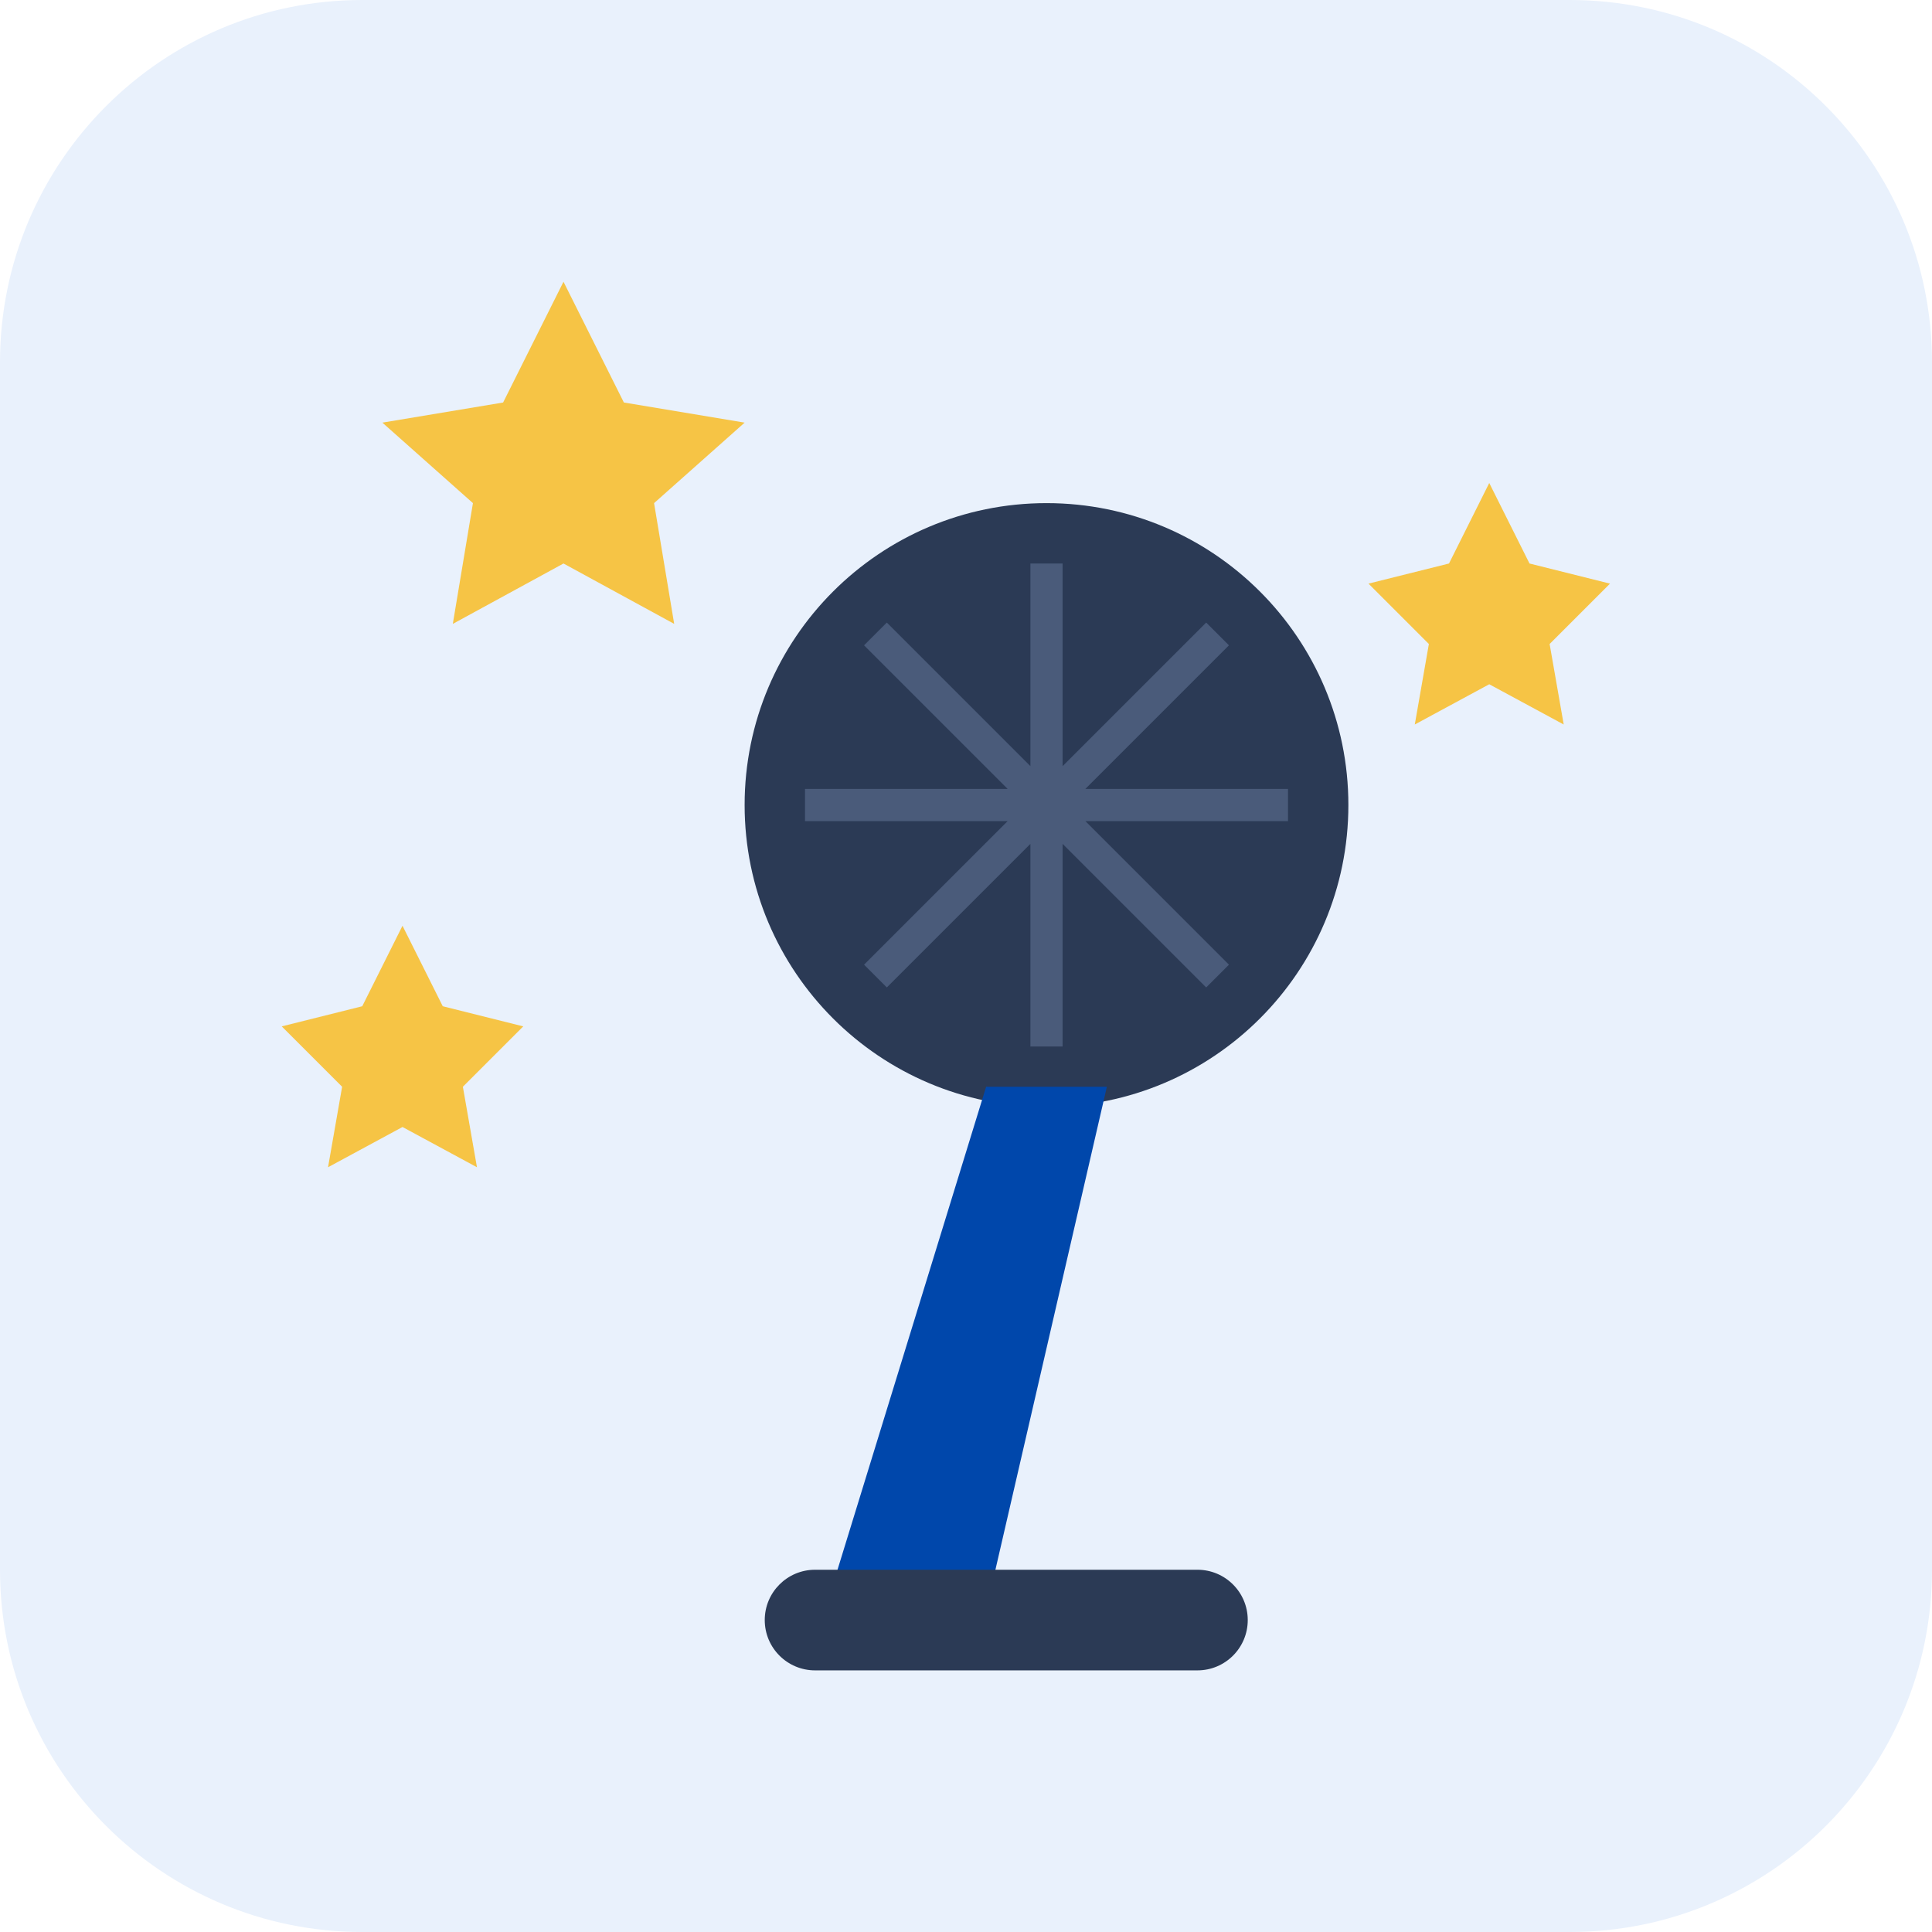
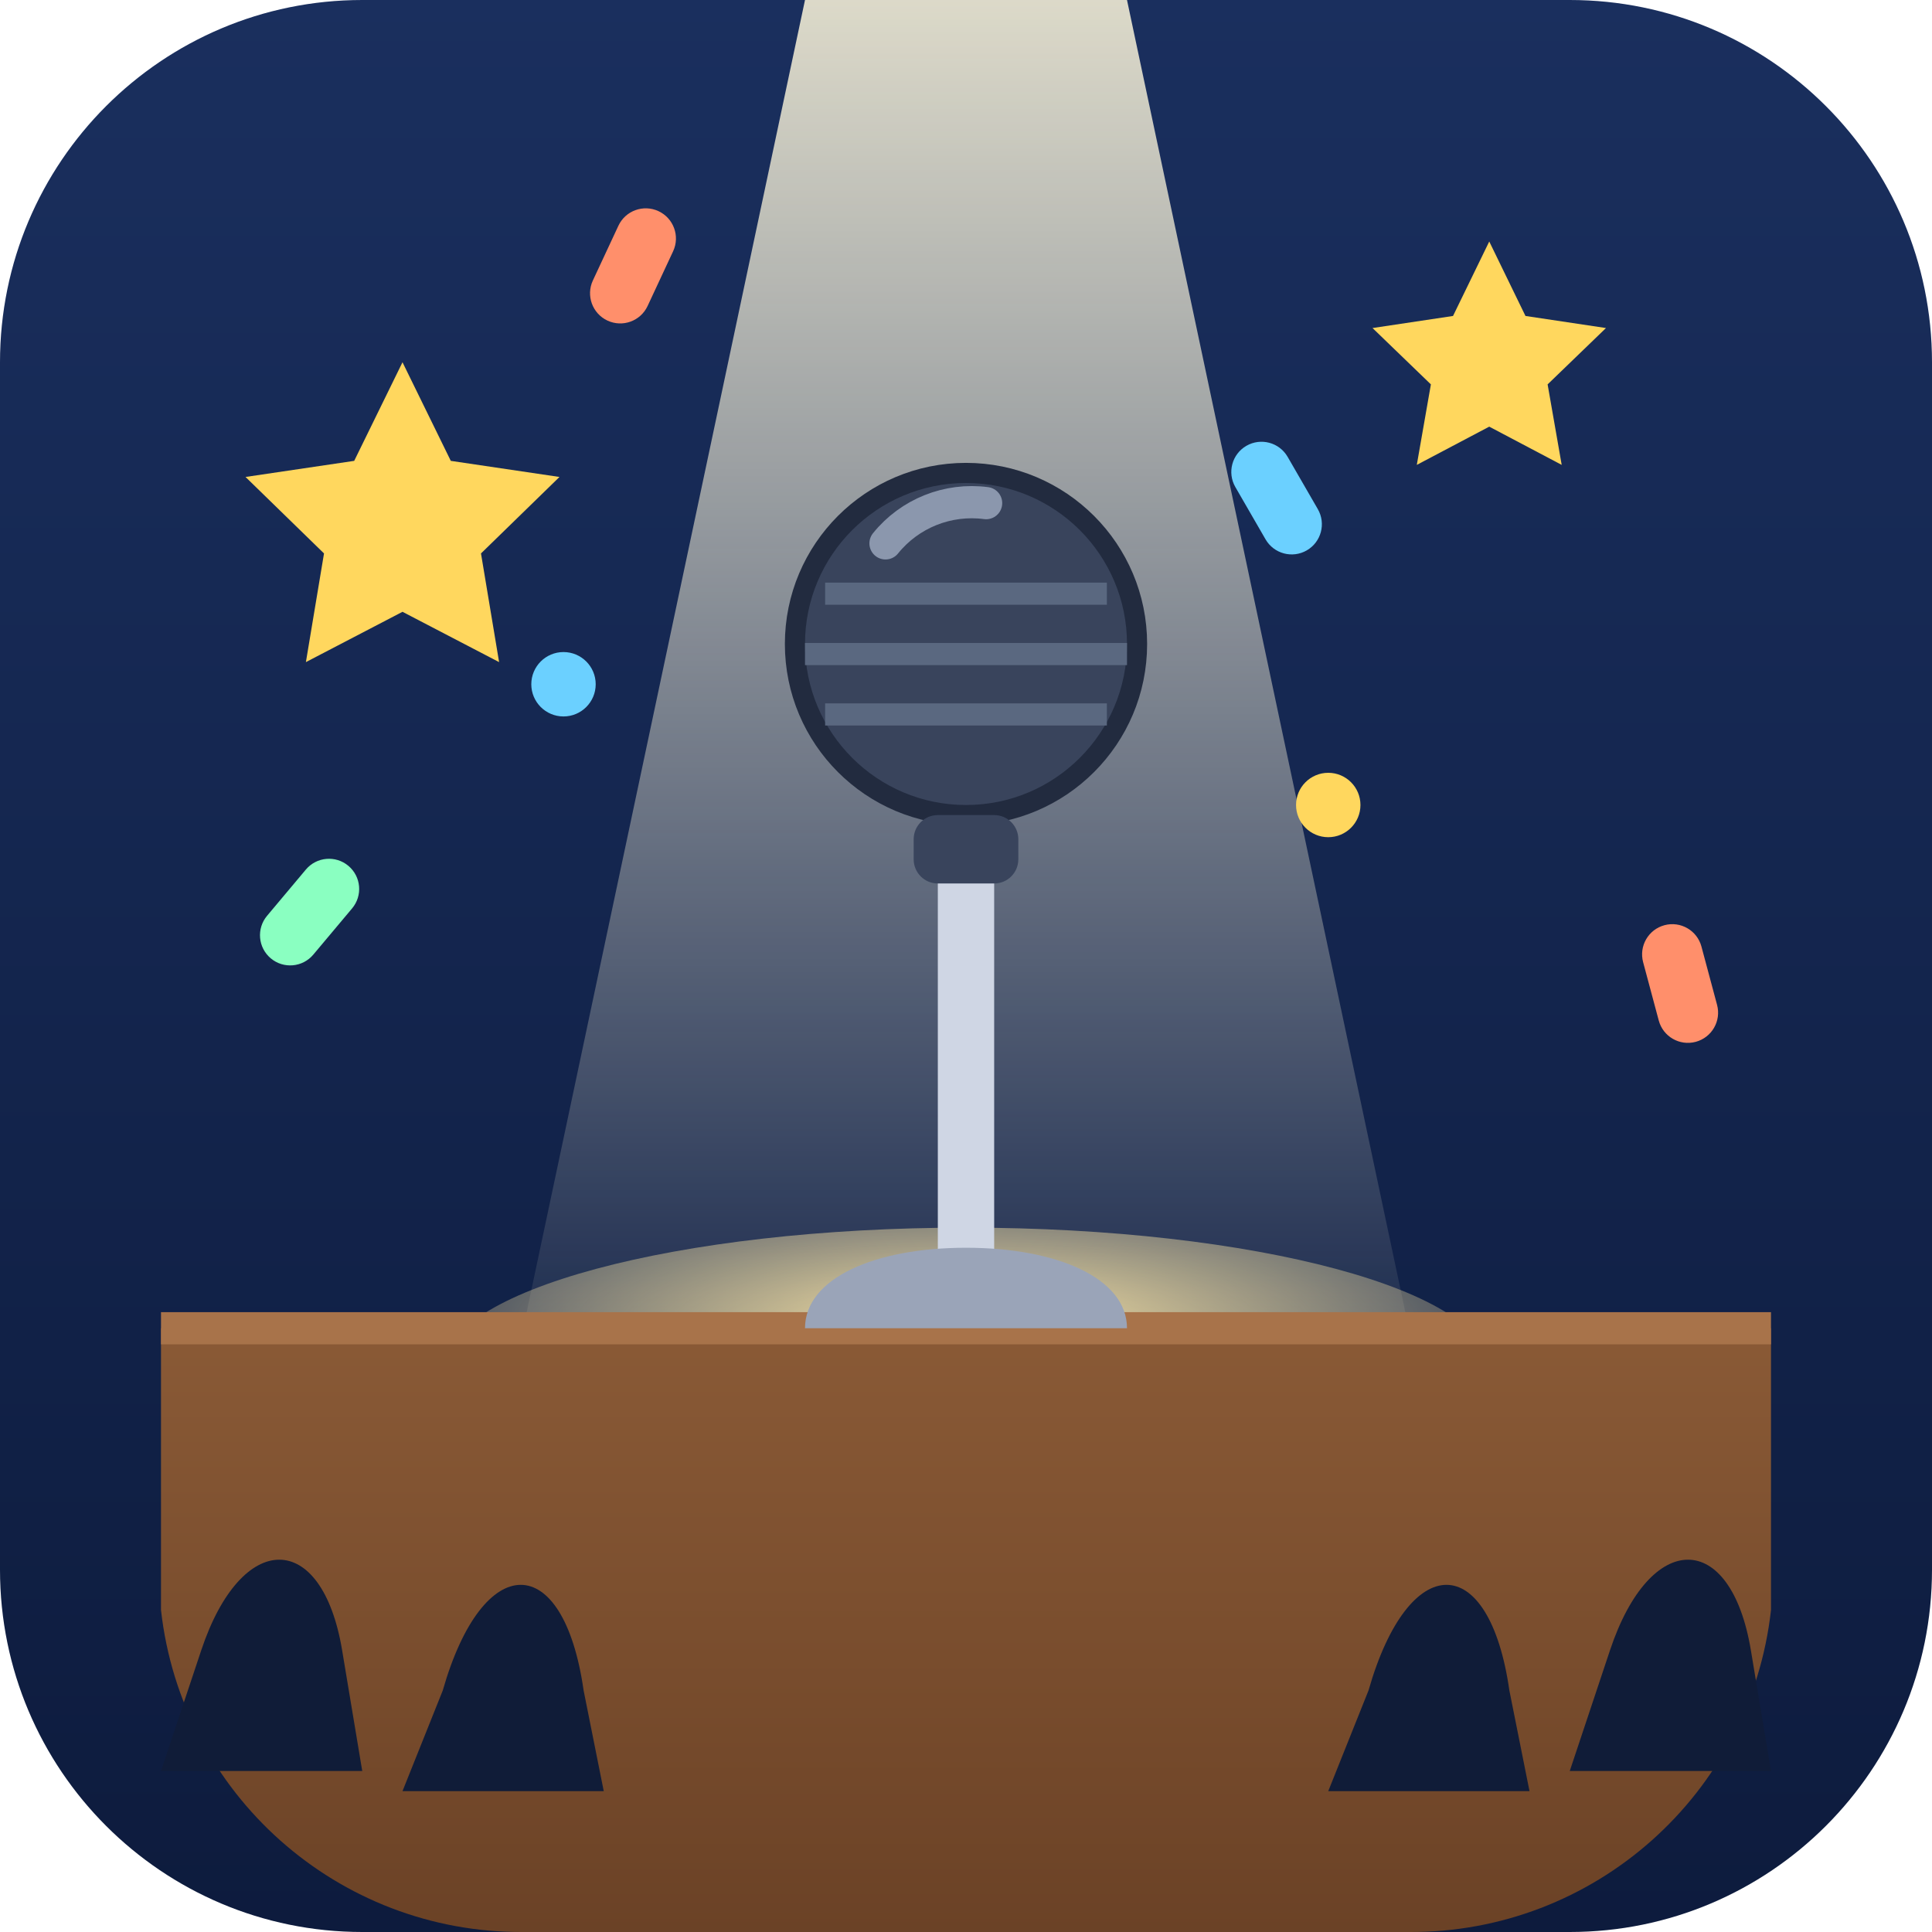
- <svg xmlns="http://www.w3.org/2000/svg" width="96" height="96" viewBox="0 0 96 96" role="img" aria-label="マイクと喝采">
-   <rect width="96" height="96" rx="18" fill="#e9f1fc" />
-   <path d="M28 14l3 6 6 1-4.5 4 1 6-5.5-3-5.5 3 1-6-4.5-4 6-1z" fill="#f6c445" />
-   <path d="M74 24l2 4 4 1-3 3 .7 4-3.7-2-3.7 2 .7-4-3-3 4-1z" fill="#f6c445" />
-   <path d="M20 46l2 4 4 1-3 3 .7 4-3.7-2-3.7 2 .7-4-3-3 4-1z" fill="#f6c445" />
-   <circle cx="52" cy="40" r="15" fill="#2b3a55" />
-   <path d="M40 40h24M52 28v24M43.5 31.5l17 17M60.5 31.5l-17 17" stroke="#4a5b7a" stroke-width="1.6" />
-   <path d="M49 54l-8 26h8l6-26z" fill="#0047ab" />
-   <rect x="38" y="78" width="24" height="5" rx="2.5" fill="#2b3a55" />
+ <svg xmlns="http://www.w3.org/2000/svg" width="96" height="96" viewBox="0 0 96 96">
+   <defs>
+     <linearGradient id="sky1" x1="0" y1="0" x2="0" y2="1">
+       <stop offset="0" stop-color="#1a2f5e" />
+       <stop offset="1" stop-color="#0d1b3d" />
+     </linearGradient>
+     <linearGradient id="spot1" x1="0" y1="0" x2="0" y2="1">
+       <stop offset="0" stop-color="#fff8dc" stop-opacity=".85" />
+       <stop offset="1" stop-color="#fff8dc" stop-opacity=".06" />
+     </linearGradient>
+     <linearGradient id="floor1" x1="0" y1="0" x2="0" y2="1">
+       <stop offset="0" stop-color="#8a5a36" />
+       <stop offset="1" stop-color="#6b4226" />
+     </linearGradient>
+     <radialGradient id="glow1" cx=".5" cy=".35" r=".65">
+       <stop offset="0" stop-color="#ffe9a8" />
+       <stop offset="1" stop-color="#ffe9a8" stop-opacity="0" />
+     </radialGradient>
+   </defs>
+   <rect width="96" height="96" rx="18" fill="url(#sky1)" />
+   <path d="M40 0h16l14 66h-44z" fill="url(#spot1)" />
+   <ellipse cx="48" cy="68" rx="26" ry="7" fill="url(#glow1)" />
+   <path d="M8 66h80v14a18 18 0 0 1-18 16h-44a18 18 0 0 1-18-16z" fill="url(#floor1)" />
+   <path d="M8 66h80" stroke="#a8734a" stroke-width="1.6" />
+   <g>
+     <rect x="46.6" y="38" width="2.8" height="26" rx="1.4" fill="#cfd6e4" />
+     <path d="M40 66c0-2.5 3.5-4 8-4s8 1.5 8 4z" fill="#9aa4b8" />
+     <circle cx="48" cy="32" r="8.5" fill="#39445c" />
+     <circle cx="48" cy="32" r="8.5" fill="none" stroke="#222b3f" stroke-width="1" />
+     <path d="M41 29.5h14M40 32.5h16M41 35.5h14" stroke="#5a6880" stroke-width="1.1" />
+     <path d="M44 27a5.5 5.5 0 0 1 5-2" stroke="#8b97ad" stroke-width="1.6" fill="none" stroke-linecap="round" />
+     <rect x="45.4" y="40.5" width="5.2" height="3.4" rx="1.2" fill="#39445c" />
+   </g>
+   <g fill="#101c38">
+     <path d="M10 82c2-6 6-6 7 0l1 6h-10z" />
+     <path d="M22 84c2-7 6-7 7 0l1 5h-10z" />
+     <path d="M68 84c2-7 6-7 7 0l1 5h-10z" />
+     <path d="M80 82c2-6 6-6 7 0l1 6h-10z" />
+   </g>
+   <g stroke-linecap="round">
+     <path d="M20 18l2.4 4.9 5.4.8-3.9 3.8.9 5.4-4.8-2.5-4.8 2.5.9-5.4-3.9-3.8 5.4-.8z" fill="#ffd75e" />
+     <path d="M74 12l1.8 3.7 4 .6-2.9 2.8.7 4-3.6-1.9-3.6 1.9.7-4-2.9-2.8 4-.6z" fill="#ffd75e" />
+     <rect x="30" y="10" width="3" height="6" rx="1.5" fill="#ff8f6b" transform="rotate(25 31 13)" />
+     <rect x="62" y="22" width="3" height="6" rx="1.5" fill="#6bd0ff" transform="rotate(-30 63 25)" />
+     <rect x="14" y="42" width="3" height="6" rx="1.5" fill="#8affc1" transform="rotate(40 15 45)" />
+     <rect x="82" y="46" width="3" height="6" rx="1.5" fill="#ff8f6b" transform="rotate(-15 83 49)" />
+     <circle cx="66" cy="40" r="1.6" fill="#ffd75e" />
+     <circle cx="28" cy="34" r="1.6" fill="#6bd0ff" />
+   </g>
</svg>
